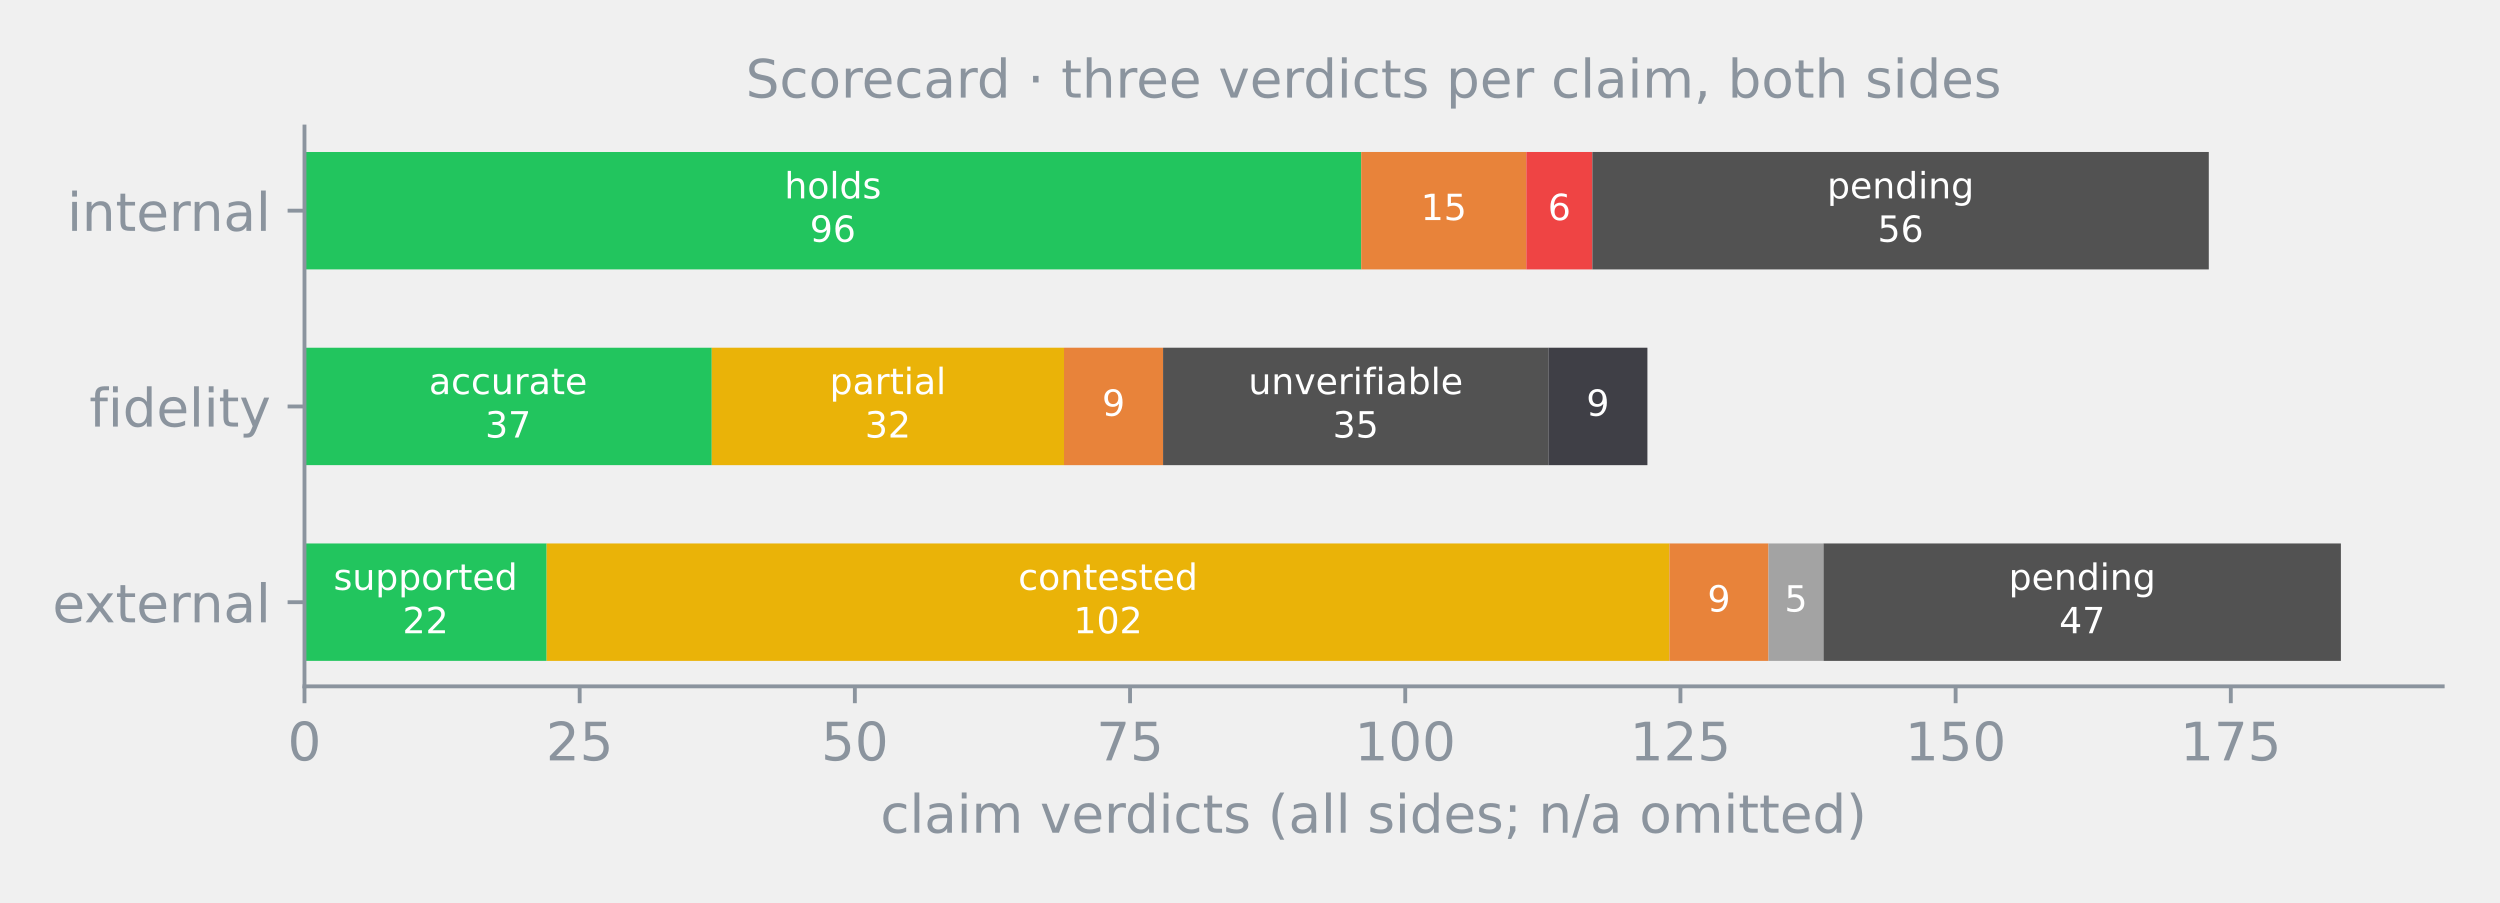
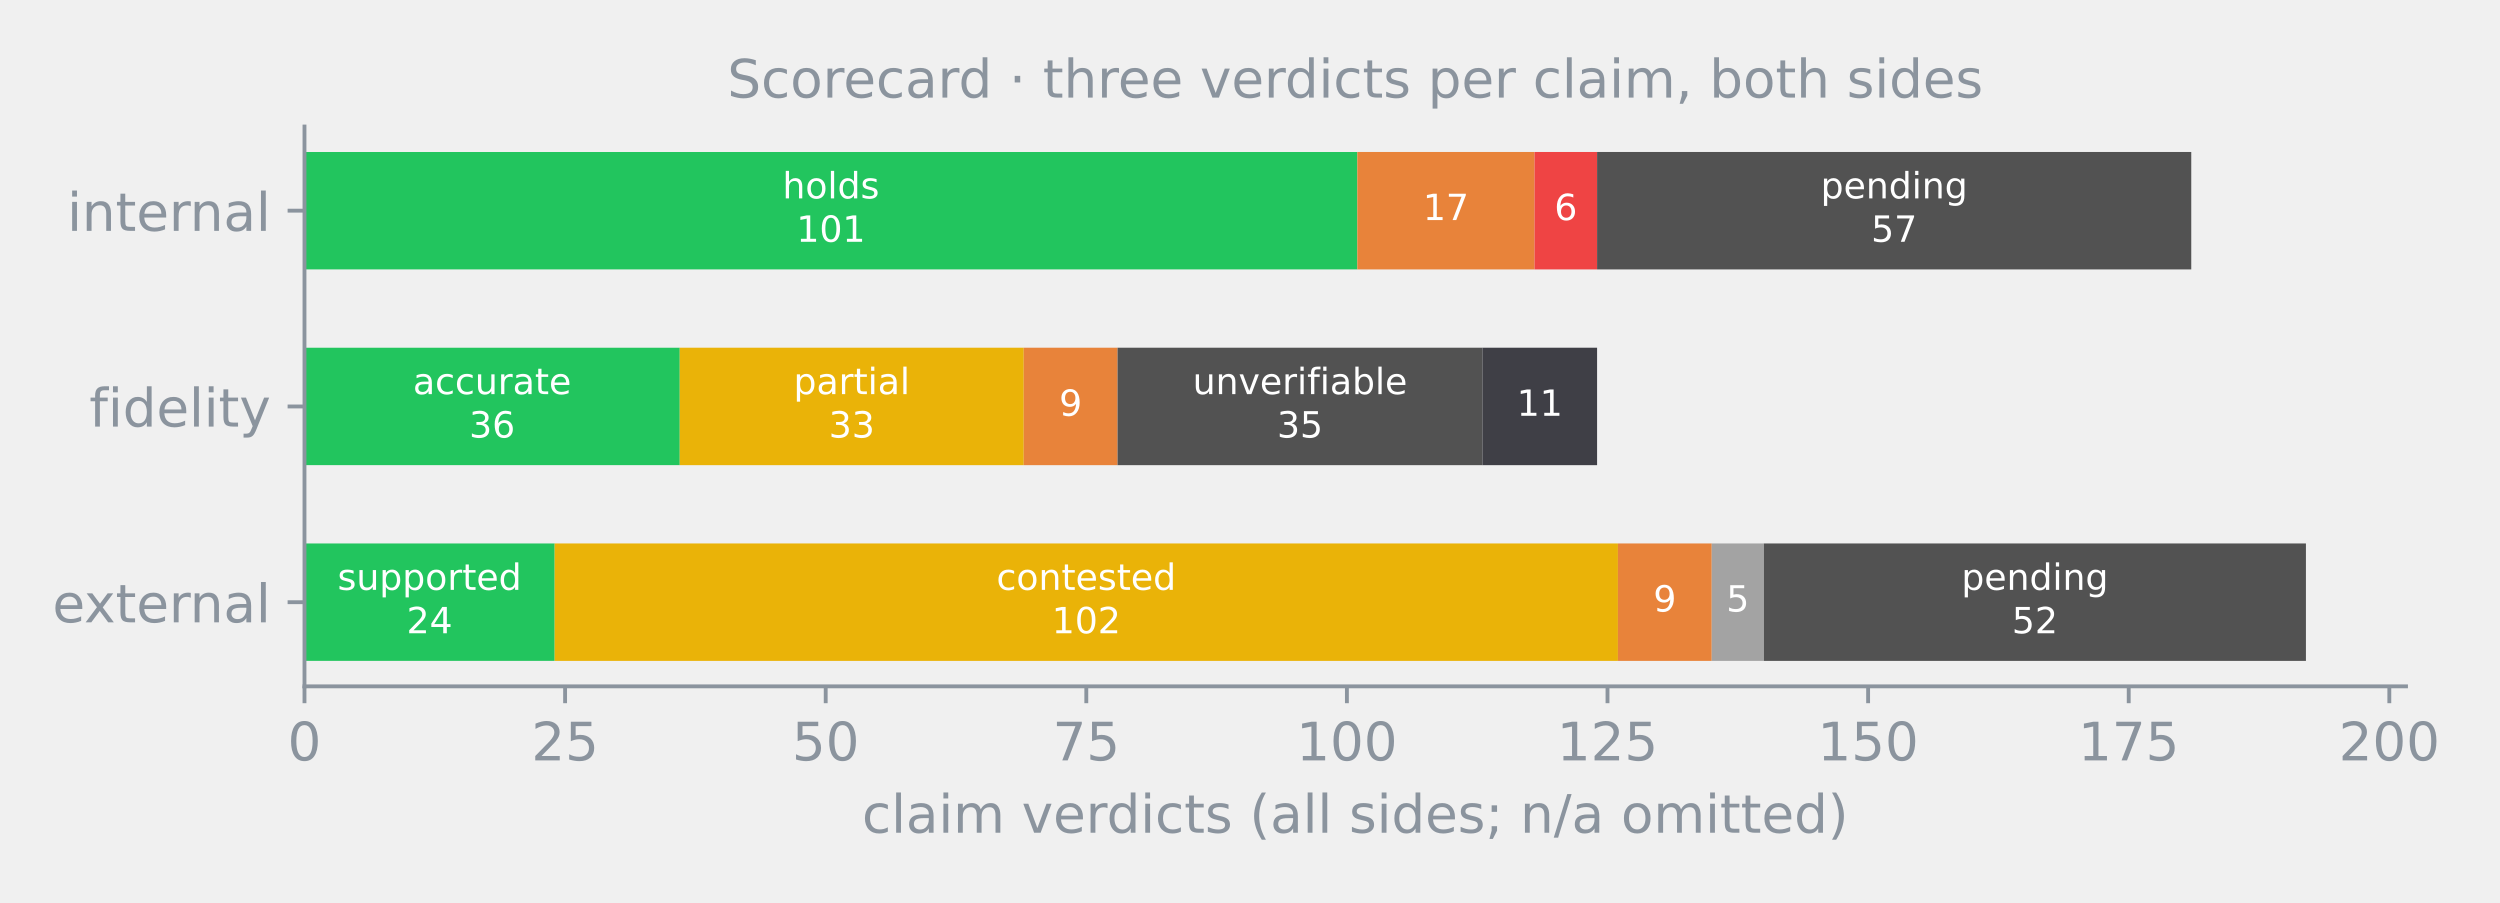
<svg xmlns="http://www.w3.org/2000/svg" xmlns:xlink="http://www.w3.org/1999/xlink" width="518.4pt" height="187.2pt" viewBox="0 0 518.4 187.2" version="1.1">
  <defs>
    <style type="text/css">*{stroke-linejoin: round; stroke-linecap: butt}</style>
  </defs>
  <g id="figure_1">
    <g id="patch_1">
      <path d="M 0 187.2  L 518.4 187.2  L 518.4 0  L 0 0  L 0 187.2  z " style="fill: none" />
    </g>
    <g id="axes_1">
      <g id="patch_2">
-         <path d="M 63.138 142.32  L 506.52 142.32  L 506.52 26.237  L 63.138 26.237  L 63.138 142.32  z " style="fill: none" />
+         <path d="M 63.138 142.32  L 498.909 142.32  L 498.909 26.237  L 63.138 26.237  L 63.138 142.32  z " style="fill: none" />
      </g>
      <g id="patch_3">
-         <path d="M 63.138 31.514  L 282.261 31.514  L 282.261 55.867  L 63.138 55.867  z " clip-path="url(#p0d0d9c15c0)" style="fill: #22c55e" />
+         <path d="M 63.138 31.514  L 281.455 31.514  L 281.455 55.867  L 63.138 55.867  z " clip-path="url(#pa8f2f08df0)" style="fill: #22c55e" />
      </g>
      <g id="patch_4">
-         <path d="M 282.261 31.514  L 316.499 31.514  L 316.499 55.867  L 282.261 55.867  z " clip-path="url(#p0d0d9c15c0)" style="fill: #e8833a" />
+         <path d="M 281.455 31.514  L 318.202 31.514  L 318.202 55.867  L 281.455 55.867  z " clip-path="url(#pa8f2f08df0)" style="fill: #e8833a" />
      </g>
      <g id="patch_5">
-         <path d="M 316.499 31.514  L 330.194 31.514  L 330.194 55.867  L 316.499 55.867  z " clip-path="url(#p0d0d9c15c0)" style="fill: #ef4444" />
+         <path d="M 318.202 31.514  L 331.171 31.514  L 331.171 55.867  L 318.202 55.867  z " clip-path="url(#pa8f2f08df0)" style="fill: #ef4444" />
      </g>
      <g id="patch_6">
-         <path d="M 330.194 31.514  L 458.016 31.514  L 458.016 55.867  L 330.194 55.867  z " clip-path="url(#p0d0d9c15c0)" style="fill: #525252" />
+         <path d="M 331.171 31.514  L 454.38 31.514  L 454.38 55.867  L 331.171 55.867  z " clip-path="url(#pa8f2f08df0)" style="fill: #525252" />
      </g>
      <g id="patch_7">
-         <path d="M 63.138 72.102  L 147.591 72.102  L 147.591 96.455  L 63.138 96.455  z " clip-path="url(#p0d0d9c15c0)" style="fill: #22c55e" />
+         <path d="M 63.138 72.102  L 140.954 72.102  L 140.954 96.455  L 63.138 96.455  z " clip-path="url(#pa8f2f08df0)" style="fill: #22c55e" />
      </g>
      <g id="patch_8">
-         <path d="M 147.591 72.102  L 220.632 72.102  L 220.632 96.455  L 147.591 96.455  z " clip-path="url(#p0d0d9c15c0)" style="fill: #eab308" />
+         <path d="M 140.954 72.102  L 212.285 72.102  L 212.285 96.455  L 140.954 96.455  z " clip-path="url(#pa8f2f08df0)" style="fill: #eab308" />
      </g>
      <g id="patch_9">
-         <path d="M 220.632 72.102  L 241.175 72.102  L 241.175 96.455  L 220.632 96.455  z " clip-path="url(#p0d0d9c15c0)" style="fill: #e8833a" />
+         <path d="M 212.285 72.102  L 231.739 72.102  L 231.739 96.455  L 212.285 96.455  z " clip-path="url(#pa8f2f08df0)" style="fill: #e8833a" />
      </g>
      <g id="patch_10">
-         <path d="M 241.175 72.102  L 321.064 72.102  L 321.064 96.455  L 241.175 96.455  z " clip-path="url(#p0d0d9c15c0)" style="fill: #525252" />
+         <path d="M 231.739 72.102  L 307.394 72.102  L 307.394 96.455  L 231.739 96.455  z " clip-path="url(#pa8f2f08df0)" style="fill: #525252" />
      </g>
      <g id="patch_11">
-         <path d="M 321.064 72.102  L 341.607 72.102  L 341.607 96.455  L 321.064 96.455  z " clip-path="url(#p0d0d9c15c0)" style="fill: #3f3f46" />
+         <path d="M 307.394 72.102  L 331.171 72.102  L 331.171 96.455  L 307.394 96.455  z " clip-path="url(#pa8f2f08df0)" style="fill: #3f3f46" />
      </g>
      <g id="patch_12">
-         <path d="M 63.138 112.691  L 113.353 112.691  L 113.353 137.044  L 63.138 137.044  z " clip-path="url(#p0d0d9c15c0)" style="fill: #22c55e" />
+         <path d="M 63.138 112.691  L 115.015 112.691  L 115.015 137.044  L 63.138 137.044  z " clip-path="url(#pa8f2f08df0)" style="fill: #22c55e" />
      </g>
      <g id="patch_13">
-         <path d="M 113.353 112.691  L 346.172 112.691  L 346.172 137.044  L 113.353 137.044  z " clip-path="url(#p0d0d9c15c0)" style="fill: #eab308" />
+         <path d="M 115.015 112.691  L 335.494 112.691  L 335.494 137.044  L 115.015 137.044  z " clip-path="url(#pa8f2f08df0)" style="fill: #eab308" />
      </g>
      <g id="patch_14">
-         <path d="M 346.172 112.691  L 366.715 112.691  L 366.715 137.044  L 346.172 137.044  z " clip-path="url(#p0d0d9c15c0)" style="fill: #e8833a" />
+         <path d="M 335.494 112.691  L 354.948 112.691  L 354.948 137.044  L 335.494 137.044  z " clip-path="url(#pa8f2f08df0)" style="fill: #e8833a" />
      </g>
      <g id="patch_15">
-         <path d="M 366.715 112.691  L 378.127 112.691  L 378.127 137.044  L 366.715 137.044  z " clip-path="url(#p0d0d9c15c0)" style="fill: #a3a3a3" />
+         <path d="M 354.948 112.691  L 365.756 112.691  L 365.756 137.044  L 354.948 137.044  z " clip-path="url(#pa8f2f08df0)" style="fill: #a3a3a3" />
      </g>
      <g id="patch_16">
-         <path d="M 378.127 112.691  L 485.407 112.691  L 485.407 137.044  L 378.127 137.044  z " clip-path="url(#p0d0d9c15c0)" style="fill: #525252" />
+         <path d="M 365.756 112.691  L 478.158 112.691  L 478.158 137.044  L 365.756 137.044  z " clip-path="url(#pa8f2f08df0)" style="fill: #525252" />
      </g>
      <g id="matplotlib.axis_1">
        <g id="xtick_1">
          <g id="line2d_1">
            <defs>
-               <path id="m0cf3d2b0be" d="M 0 0  L 0 3.5  " style="stroke: #8b949e; stroke-width: 0.8" />
+               <path id="m632ac53140" d="M 0 0  L 0 3.5  " style="stroke: #8b949e; stroke-width: 0.8" />
            </defs>
            <g>
-               <use xlink:href="#m0cf3d2b0be" x="63.138" y="142.32" style="fill: #8b949e; stroke: #8b949e; stroke-width: 0.8" />
+               <use xlink:href="#m632ac53140" x="63.138" y="142.32" style="fill: #8b949e; stroke: #8b949e; stroke-width: 0.8" />
            </g>
          </g>
          <g id="text_1">
            <text style="font-size: 11px; font-family: 'DejaVu Sans'; text-anchor: middle; fill: #8b949e" x="63.138" y="157.677" transform="rotate(-0 63.1375 157.6774)">0</text>
          </g>
        </g>
        <g id="xtick_2">
          <g id="line2d_2">
            <g>
-               <use xlink:href="#m0cf3d2b0be" x="120.201" y="142.32" style="fill: #8b949e; stroke: #8b949e; stroke-width: 0.8" />
+               <use xlink:href="#m632ac53140" x="117.177" y="142.32" style="fill: #8b949e; stroke: #8b949e; stroke-width: 0.8" />
            </g>
          </g>
          <g id="text_2">
-             <text style="font-size: 11px; font-family: 'DejaVu Sans'; text-anchor: middle; fill: #8b949e" x="120.201" y="157.677" transform="rotate(-0 120.2009 157.6774)">25</text>
+             <text style="font-size: 11px; font-family: 'DejaVu Sans'; text-anchor: middle; fill: #8b949e" x="117.177" y="157.677" transform="rotate(-0 117.1766 157.6774)">25</text>
          </g>
        </g>
        <g id="xtick_3">
          <g id="line2d_3">
            <g>
-               <use xlink:href="#m0cf3d2b0be" x="177.264" y="142.32" style="fill: #8b949e; stroke: #8b949e; stroke-width: 0.8" />
+               <use xlink:href="#m632ac53140" x="171.216" y="142.32" style="fill: #8b949e; stroke: #8b949e; stroke-width: 0.8" />
            </g>
          </g>
          <g id="text_3">
-             <text style="font-size: 11px; font-family: 'DejaVu Sans'; text-anchor: middle; fill: #8b949e" x="177.264" y="157.677" transform="rotate(-0 177.2643 157.6774)">50</text>
+             <text style="font-size: 11px; font-family: 'DejaVu Sans'; text-anchor: middle; fill: #8b949e" x="171.216" y="157.677" transform="rotate(-0 171.2156 157.6774)">50</text>
          </g>
        </g>
        <g id="xtick_4">
          <g id="line2d_4">
            <g>
-               <use xlink:href="#m0cf3d2b0be" x="234.328" y="142.32" style="fill: #8b949e; stroke: #8b949e; stroke-width: 0.8" />
+               <use xlink:href="#m632ac53140" x="225.255" y="142.32" style="fill: #8b949e; stroke: #8b949e; stroke-width: 0.8" />
            </g>
          </g>
          <g id="text_4">
-             <text style="font-size: 11px; font-family: 'DejaVu Sans'; text-anchor: middle; fill: #8b949e" x="234.328" y="157.677" transform="rotate(-0 234.3277 157.6774)">75</text>
+             <text style="font-size: 11px; font-family: 'DejaVu Sans'; text-anchor: middle; fill: #8b949e" x="225.255" y="157.677" transform="rotate(-0 225.2547 157.6774)">75</text>
          </g>
        </g>
        <g id="xtick_5">
          <g id="line2d_5">
            <g>
-               <use xlink:href="#m0cf3d2b0be" x="291.391" y="142.32" style="fill: #8b949e; stroke: #8b949e; stroke-width: 0.8" />
+               <use xlink:href="#m632ac53140" x="279.294" y="142.32" style="fill: #8b949e; stroke: #8b949e; stroke-width: 0.8" />
            </g>
          </g>
          <g id="text_5">
-             <text style="font-size: 11px; font-family: 'DejaVu Sans'; text-anchor: middle; fill: #8b949e" x="291.391" y="157.677" transform="rotate(-0 291.391 157.6774)">100</text>
+             <text style="font-size: 11px; font-family: 'DejaVu Sans'; text-anchor: middle; fill: #8b949e" x="279.294" y="157.677" transform="rotate(-0 279.2938 157.6774)">100</text>
          </g>
        </g>
        <g id="xtick_6">
          <g id="line2d_6">
            <g>
-               <use xlink:href="#m0cf3d2b0be" x="348.454" y="142.32" style="fill: #8b949e; stroke: #8b949e; stroke-width: 0.8" />
+               <use xlink:href="#m632ac53140" x="333.333" y="142.32" style="fill: #8b949e; stroke: #8b949e; stroke-width: 0.8" />
            </g>
          </g>
          <g id="text_6">
-             <text style="font-size: 11px; font-family: 'DejaVu Sans'; text-anchor: middle; fill: #8b949e" x="348.454" y="157.677" transform="rotate(-0 348.4544 157.6774)">125</text>
+             <text style="font-size: 11px; font-family: 'DejaVu Sans'; text-anchor: middle; fill: #8b949e" x="333.333" y="157.677" transform="rotate(-0 333.3329 157.6774)">125</text>
          </g>
        </g>
        <g id="xtick_7">
          <g id="line2d_7">
            <g>
-               <use xlink:href="#m0cf3d2b0be" x="405.518" y="142.32" style="fill: #8b949e; stroke: #8b949e; stroke-width: 0.8" />
+               <use xlink:href="#m632ac53140" x="387.372" y="142.32" style="fill: #8b949e; stroke: #8b949e; stroke-width: 0.8" />
            </g>
          </g>
          <g id="text_7">
-             <text style="font-size: 11px; font-family: 'DejaVu Sans'; text-anchor: middle; fill: #8b949e" x="405.518" y="157.677" transform="rotate(-0 405.5178 157.6774)">150</text>
+             <text style="font-size: 11px; font-family: 'DejaVu Sans'; text-anchor: middle; fill: #8b949e" x="387.372" y="157.677" transform="rotate(-0 387.3719 157.6774)">150</text>
          </g>
        </g>
        <g id="xtick_8">
          <g id="line2d_8">
            <g>
-               <use xlink:href="#m0cf3d2b0be" x="462.581" y="142.32" style="fill: #8b949e; stroke: #8b949e; stroke-width: 0.8" />
+               <use xlink:href="#m632ac53140" x="441.411" y="142.32" style="fill: #8b949e; stroke: #8b949e; stroke-width: 0.8" />
            </g>
          </g>
          <g id="text_8">
-             <text style="font-size: 11px; font-family: 'DejaVu Sans'; text-anchor: middle; fill: #8b949e" x="462.581" y="157.677" transform="rotate(-0 462.5812 157.6774)">175</text>
-           </g>
-         </g>
-         <g id="text_9">
-           <text style="font-size: 11px; font-family: 'DejaVu Sans'; text-anchor: middle; fill: #8b949e" x="284.829" y="172.678" transform="rotate(-0 284.8288 172.6783)">claim verdicts (all sides; n/a omitted)</text>
+             <text style="font-size: 11px; font-family: 'DejaVu Sans'; text-anchor: middle; fill: #8b949e" x="441.411" y="157.677" transform="rotate(-0 441.411 157.6774)">175</text>
+           </g>
+         </g>
+         <g id="xtick_9">
+           <g id="line2d_9">
+             <g>
+               <use xlink:href="#m632ac53140" x="495.45" y="142.32" style="fill: #8b949e; stroke: #8b949e; stroke-width: 0.8" />
+             </g>
+           </g>
+           <g id="text_9">
+             <text style="font-size: 11px; font-family: 'DejaVu Sans'; text-anchor: middle; fill: #8b949e" x="495.45" y="157.677" transform="rotate(-0 495.4501 157.6774)">200</text>
+           </g>
+         </g>
+         <g id="text_10">
+           <text style="font-size: 11px; font-family: 'DejaVu Sans'; text-anchor: middle; fill: #8b949e" x="281.023" y="172.678" transform="rotate(-0 281.023 172.6783)">claim verdicts (all sides; n/a omitted)</text>
        </g>
      </g>
      <g id="matplotlib.axis_2">
        <g id="ytick_1">
-           <g id="line2d_9">
+           <g id="line2d_10">
            <defs>
-               <path id="m7343b4c615" d="M 0 0  L -3.5 0  " style="stroke: #8b949e; stroke-width: 0.8" />
+               <path id="m07adcddb2a" d="M 0 0  L -3.5 0  " style="stroke: #8b949e; stroke-width: 0.8" />
            </defs>
            <g>
-               <use xlink:href="#m7343b4c615" x="63.138" y="43.69" style="fill: #8b949e; stroke: #8b949e; stroke-width: 0.8" />
-             </g>
-           </g>
-           <g id="text_10">
+               <use xlink:href="#m07adcddb2a" x="63.138" y="43.69" style="fill: #8b949e; stroke: #8b949e; stroke-width: 0.8" />
+             </g>
+           </g>
+           <g id="text_11">
            <text style="font-size: 11px; font-family: 'DejaVu Sans'; text-anchor: end; fill: #8b949e" x="56.138" y="47.87" transform="rotate(-0 56.1375 47.86954)">internal</text>
          </g>
        </g>
        <g id="ytick_2">
-           <g id="line2d_10">
-             <g>
-               <use xlink:href="#m7343b4c615" x="63.138" y="84.279" style="fill: #8b949e; stroke: #8b949e; stroke-width: 0.8" />
-             </g>
-           </g>
-           <g id="text_11">
+           <g id="line2d_11">
+             <g>
+               <use xlink:href="#m07adcddb2a" x="63.138" y="84.279" style="fill: #8b949e; stroke: #8b949e; stroke-width: 0.8" />
+             </g>
+           </g>
+           <g id="text_12">
            <text style="font-size: 11px; font-family: 'DejaVu Sans'; text-anchor: end; fill: #8b949e" x="56.138" y="88.458" transform="rotate(-0 56.1375 88.45785)">fidelity</text>
          </g>
        </g>
        <g id="ytick_3">
-           <g id="line2d_11">
-             <g>
-               <use xlink:href="#m7343b4c615" x="63.138" y="124.867" style="fill: #8b949e; stroke: #8b949e; stroke-width: 0.8" />
-             </g>
-           </g>
-           <g id="text_12">
+           <g id="line2d_12">
+             <g>
+               <use xlink:href="#m07adcddb2a" x="63.138" y="124.867" style="fill: #8b949e; stroke: #8b949e; stroke-width: 0.8" />
+             </g>
+           </g>
+           <g id="text_13">
            <text style="font-size: 11px; font-family: 'DejaVu Sans'; text-anchor: end; fill: #8b949e" x="56.138" y="129.046" transform="rotate(-0 56.1375 129.0462)">external</text>
          </g>
        </g>
      </g>
      <g id="patch_17">
        <path d="M 63.138 142.32  L 63.138 26.237  " style="fill: none; stroke: #8b949e; stroke-width: 0.8; stroke-linejoin: miter; stroke-linecap: square" />
      </g>
      <g id="patch_18">
-         <path d="M 63.138 142.32  L 506.52 142.32  " style="fill: none; stroke: #8b949e; stroke-width: 0.8; stroke-linejoin: miter; stroke-linecap: square" />
-       </g>
-       <g id="text_13">
-         <text style="font-size: 7.5px; font-family: 'DejaVu Sans'; fill: #ffffff" transform="translate(162.6521 41.1382)">holds</text>
-         <text style="font-size: 7.5px; font-family: 'DejaVu Sans'; fill: #ffffff" transform="translate(167.9273 50.13966)">96</text>
+         <path d="M 63.138 142.32  L 498.909 142.32  " style="fill: none; stroke: #8b949e; stroke-width: 0.8; stroke-linejoin: miter; stroke-linecap: square" />
      </g>
      <g id="text_14">
-         <text style="font-size: 7.5px; font-family: 'DejaVu Sans'; text-anchor: middle; fill: #ffffff" x="299.38" y="45.639" transform="rotate(-0 299.3799 45.63864)">15</text>
+         <text style="font-size: 7.5px; font-family: 'DejaVu Sans'; fill: #ffffff" transform="translate(162.2494 41.1382)">holds</text>
+         <text style="font-size: 7.5px; font-family: 'DejaVu Sans'; fill: #ffffff" transform="translate(165.1386 50.13966)">101</text>
      </g>
      <g id="text_15">
-         <text style="font-size: 7.5px; font-family: 'DejaVu Sans'; text-anchor: middle; fill: #ffffff" x="323.347" y="45.639" transform="rotate(-0 323.3465 45.63864)">6</text>
+         <text style="font-size: 7.5px; font-family: 'DejaVu Sans'; text-anchor: middle; fill: #ffffff" x="299.829" y="45.639" transform="rotate(-0 299.8286 45.63864)">17</text>
      </g>
      <g id="text_16">
-         <text style="font-size: 7.5px; font-family: 'DejaVu Sans'; fill: #ffffff" transform="translate(378.8608 41.1382)">pending</text>
-         <text style="font-size: 7.5px; font-family: 'DejaVu Sans'; fill: #ffffff" transform="translate(389.3333 50.13966)">56</text>
+         <text style="font-size: 7.5px; font-family: 'DejaVu Sans'; text-anchor: middle; fill: #ffffff" x="324.687" y="45.639" transform="rotate(-0 324.6866 45.63864)">6</text>
      </g>
      <g id="text_17">
-         <text style="font-size: 7.5px; font-family: 'DejaVu Sans'; fill: #ffffff" transform="translate(88.94878 81.72622)">accurate</text>
-         <text style="font-size: 7.5px; font-family: 'DejaVu Sans'; fill: #ffffff" transform="translate(100.5925 90.72769)">37</text>
+         <text style="font-size: 7.5px; font-family: 'DejaVu Sans'; fill: #ffffff" transform="translate(377.5315 41.1382)">pending</text>
+         <text style="font-size: 7.5px; font-family: 'DejaVu Sans'; fill: #ffffff" transform="translate(388.004 50.13966)">57</text>
      </g>
      <g id="text_18">
-         <text style="font-size: 7.5px; font-family: 'DejaVu Sans'; fill: #ffffff" transform="translate(172.0398 81.72651)">partial</text>
-         <text style="font-size: 7.5px; font-family: 'DejaVu Sans'; fill: #ffffff" transform="translate(179.34 90.72798)">32</text>
+         <text style="font-size: 7.5px; font-family: 'DejaVu Sans'; fill: #ffffff" transform="translate(85.63001 81.72622)">accurate</text>
+         <text style="font-size: 7.5px; font-family: 'DejaVu Sans'; fill: #ffffff" transform="translate(97.27376 90.72769)">36</text>
      </g>
      <g id="text_19">
-         <text style="font-size: 7.5px; font-family: 'DejaVu Sans'; text-anchor: middle; fill: #ffffff" x="230.904" y="86.227" transform="rotate(-0 230.9039 86.22695)">9</text>
+         <text style="font-size: 7.5px; font-family: 'DejaVu Sans'; fill: #ffffff" transform="translate(164.5475 81.72651)">partial</text>
+         <text style="font-size: 7.5px; font-family: 'DejaVu Sans'; fill: #ffffff" transform="translate(171.8477 90.72798)">33</text>
      </g>
      <g id="text_20">
-         <text style="font-size: 7.5px; font-family: 'DejaVu Sans'; fill: #ffffff" transform="translate(258.8663 81.72651)">unverifiable</text>
-         <text style="font-size: 7.5px; font-family: 'DejaVu Sans'; fill: #ffffff" transform="translate(276.3478 90.72798)">35</text>
+         <text style="font-size: 7.5px; font-family: 'DejaVu Sans'; text-anchor: middle; fill: #ffffff" x="222.012" y="86.227" transform="rotate(-0 222.0124 86.22695)">9</text>
      </g>
      <g id="text_21">
-         <text style="font-size: 7.5px; font-family: 'DejaVu Sans'; text-anchor: middle; fill: #ffffff" x="331.335" y="86.227" transform="rotate(-0 331.3354 86.22695)">9</text>
+         <text style="font-size: 7.5px; font-family: 'DejaVu Sans'; fill: #ffffff" transform="translate(247.3134 81.72651)">unverifiable</text>
+         <text style="font-size: 7.5px; font-family: 'DejaVu Sans'; fill: #ffffff" transform="translate(264.7949 90.72798)">35</text>
      </g>
      <g id="text_22">
-         <text style="font-size: 7.5px; font-family: 'DejaVu Sans'; fill: #ffffff" transform="translate(69.15965 122.3148)">supported</text>
-         <text style="font-size: 7.5px; font-family: 'DejaVu Sans'; fill: #ffffff" transform="translate(83.47351 131.3163)">22</text>
+         <text style="font-size: 7.5px; font-family: 'DejaVu Sans'; text-anchor: middle; fill: #ffffff" x="319.283" y="86.227" transform="rotate(-0 319.2827 86.22695)">11</text>
      </g>
      <g id="text_23">
-         <text style="font-size: 7.5px; font-family: 'DejaVu Sans'; fill: #ffffff" transform="translate(211.1403 122.3148)">contested</text>
-         <text style="font-size: 7.5px; font-family: 'DejaVu Sans'; fill: #ffffff" transform="translate(222.6048 131.3163)">102</text>
+         <text style="font-size: 7.5px; font-family: 'DejaVu Sans'; fill: #ffffff" transform="translate(69.99051 122.3148)">supported</text>
+         <text style="font-size: 7.5px; font-family: 'DejaVu Sans'; fill: #ffffff" transform="translate(84.30438 131.3163)">24</text>
      </g>
      <g id="text_24">
-         <text style="font-size: 7.5px; font-family: 'DejaVu Sans'; text-anchor: middle; fill: #ffffff" x="356.443" y="126.815" transform="rotate(-0 356.4433 126.8153)">9</text>
+         <text style="font-size: 7.5px; font-family: 'DejaVu Sans'; fill: #ffffff" transform="translate(206.6324 122.3148)">contested</text>
+         <text style="font-size: 7.5px; font-family: 'DejaVu Sans'; fill: #ffffff" transform="translate(218.0969 131.3163)">102</text>
      </g>
      <g id="text_25">
-         <text style="font-size: 7.5px; font-family: 'DejaVu Sans'; text-anchor: middle; fill: #ffffff" x="372.421" y="126.815" transform="rotate(-0 372.421 126.8153)">5</text>
+         <text style="font-size: 7.5px; font-family: 'DejaVu Sans'; text-anchor: middle; fill: #ffffff" x="345.221" y="126.815" transform="rotate(-0 345.2215 126.8153)">9</text>
      </g>
      <g id="text_26">
-         <text style="font-size: 7.5px; font-family: 'DejaVu Sans'; fill: #ffffff" transform="translate(416.5226 122.3148)">pending</text>
-         <text style="font-size: 7.5px; font-family: 'DejaVu Sans'; fill: #ffffff" transform="translate(426.9951 131.3163)">47</text>
+         <text style="font-size: 7.5px; font-family: 'DejaVu Sans'; text-anchor: middle; fill: #ffffff" x="360.352" y="126.815" transform="rotate(-0 360.3524 126.8153)">5</text>
      </g>
      <g id="text_27">
-         <text style="font-size: 11px; font-family: 'DejaVu Sans'; text-anchor: middle; fill: #8b949e" x="284.829" y="20.237" transform="rotate(-0 284.8288 20.23742)">Scorecard · three verdicts per claim, both sides</text>
+         <text style="font-size: 7.5px; font-family: 'DejaVu Sans'; fill: #ffffff" transform="translate(406.7126 122.3148)">pending</text>
+         <text style="font-size: 7.5px; font-family: 'DejaVu Sans'; fill: #ffffff" transform="translate(417.1851 131.3163)">52</text>
+       </g>
+       <g id="text_28">
+         <text style="font-size: 11px; font-family: 'DejaVu Sans'; text-anchor: middle; fill: #8b949e" x="281.023" y="20.237" transform="rotate(-0 281.023 20.23742)">Scorecard · three verdicts per claim, both sides</text>
      </g>
    </g>
  </g>
  <defs>
-     <clipPath id="p0d0d9c15c0">
-       <rect x="63.138" y="26.237" width="443.382" height="116.083" />
+     <clipPath id="pa8f2f08df0">
+       <rect x="63.138" y="26.237" width="435.771" height="116.083" />
    </clipPath>
  </defs>
</svg>
